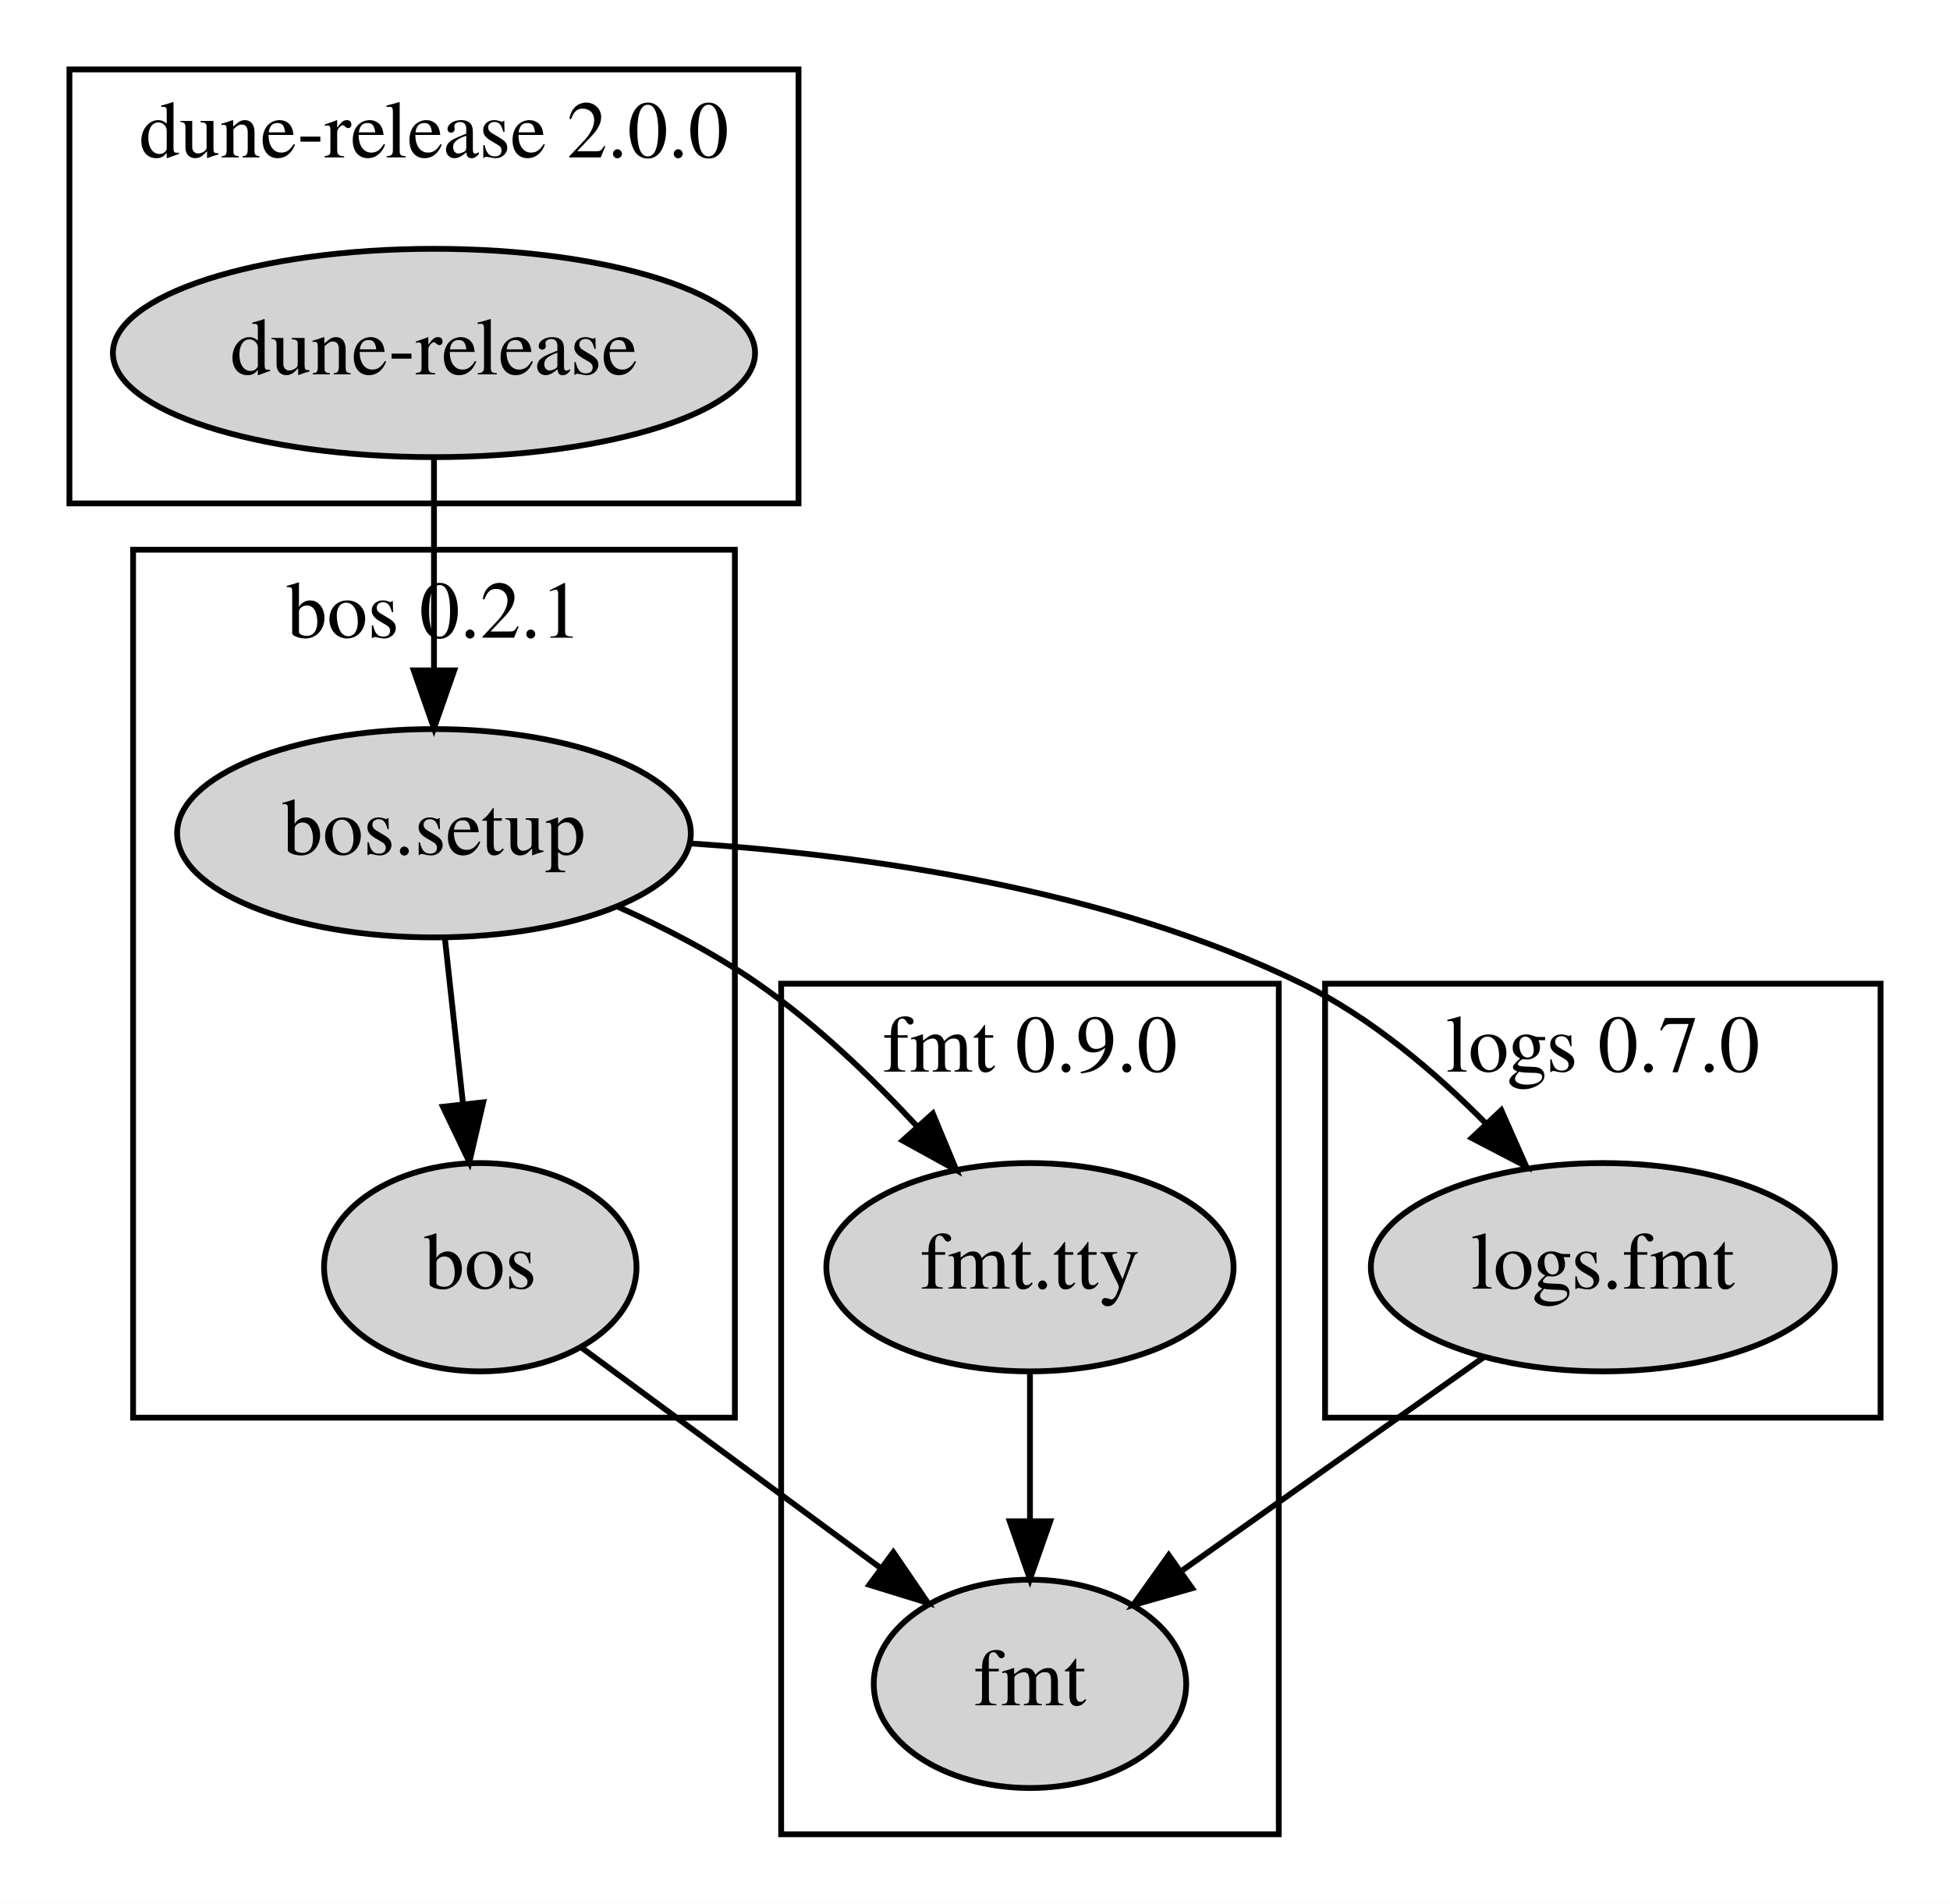
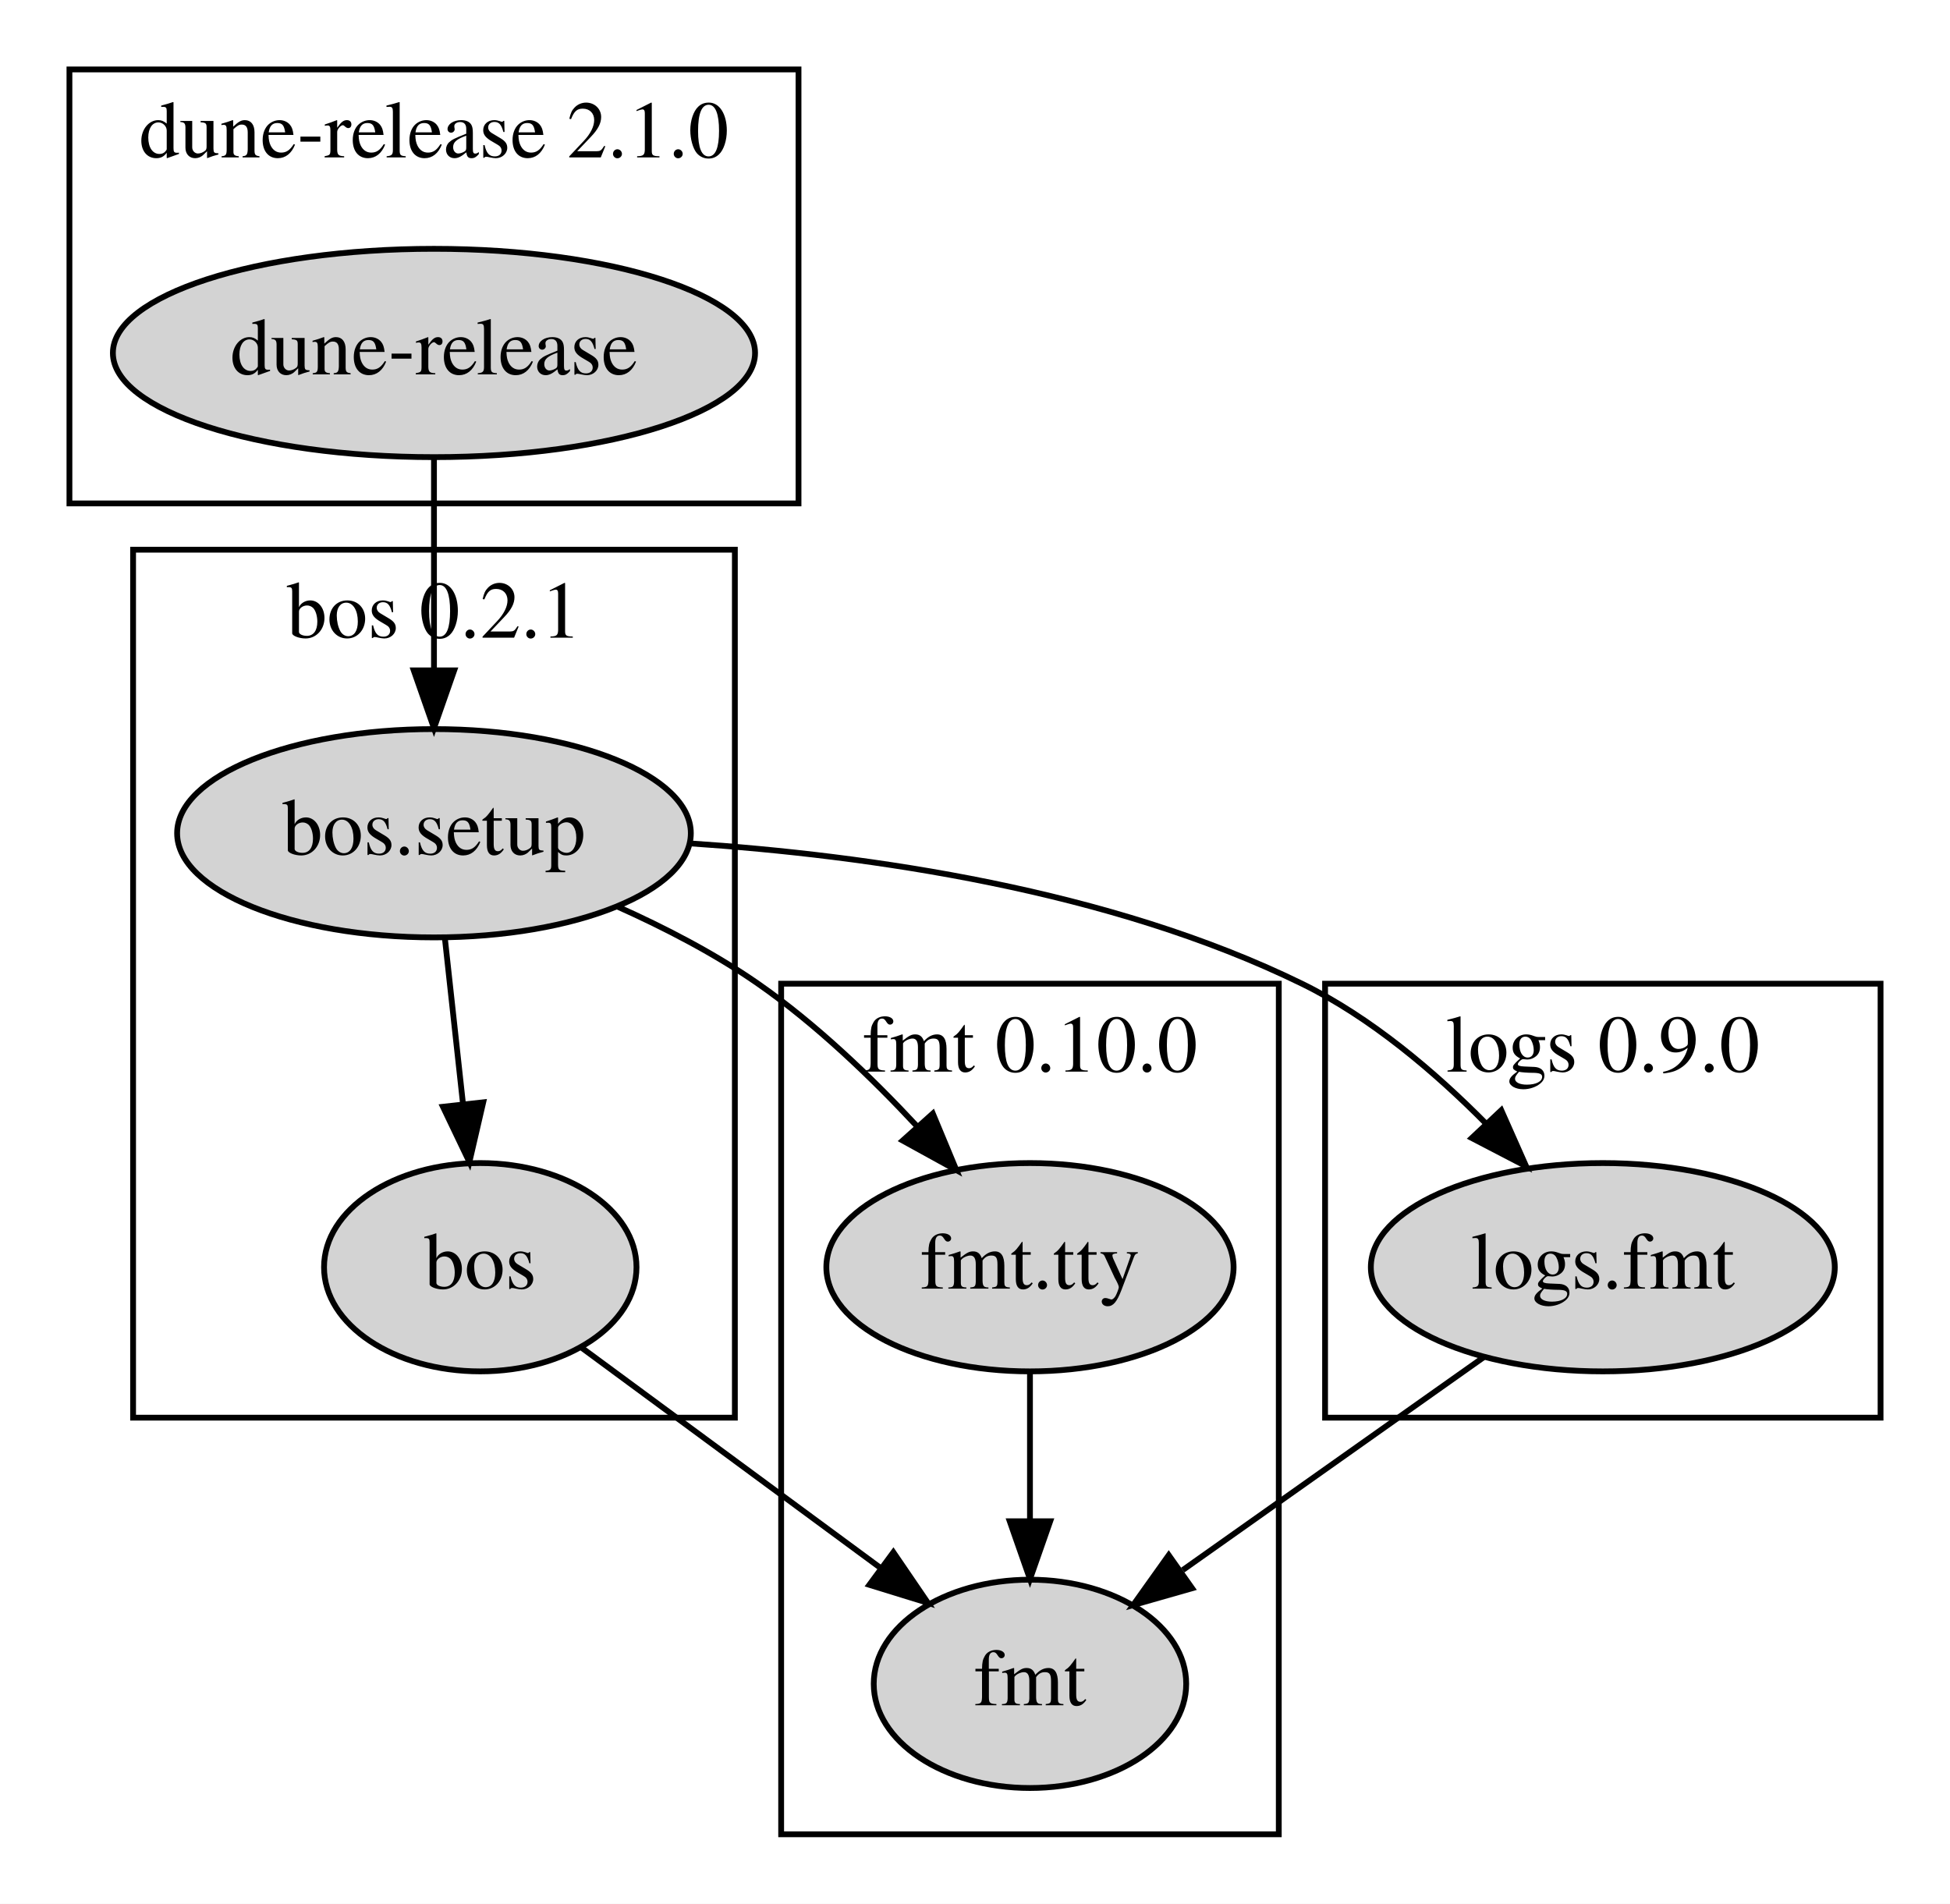
<svg xmlns="http://www.w3.org/2000/svg" width="337pt" height="329pt" viewBox="0.00 0.00 337.00 329.00">
  <g id="graph0" class="graph" transform="scale(1 1) rotate(0) translate(4 325)">
    <polygon fill="white" stroke="transparent" points="-4,4 -4,-325 333,-325 333,4 -4,4" />
    <g id="clust1" class="cluster">
-       <polygon fill="none" stroke="black" points="131,-8 131,-155 217,-155 217,-8 131,-8" />
-       <text text-anchor="middle" x="174" y="-139.8" font-family="Times,serif" font-size="14.00">fmt 0.9.0</text>
+       <polygon fill="none" stroke="black" points="8,-238 8,-313 134,-313 134,-238 8,-238" />
+       <text text-anchor="middle" x="71" y="-297.8" font-family="Times,serif" font-size="14.00">dune-release 2.1.0</text>
    </g>
    <g id="clust2" class="cluster">
-       <polygon fill="none" stroke="black" points="8,-238 8,-313 134,-313 134,-238 8,-238" />
-       <text text-anchor="middle" x="71" y="-297.8" font-family="Times,serif" font-size="14.00">dune-release 2.0.0</text>
+       <polygon fill="none" stroke="black" points="131,-8 131,-155 217,-155 217,-8 131,-8" />
+       <text text-anchor="middle" x="174" y="-139.8" font-family="Times,serif" font-size="14.00">fmt 0.10.0</text>
    </g>
    <g id="clust3" class="cluster">
+       <polygon fill="none" stroke="black" points="225,-80 225,-155 321,-155 321,-80 225,-80" />
+       <text text-anchor="middle" x="273" y="-139.8" font-family="Times,serif" font-size="14.00">logs 0.9.0</text>
+     </g>
+     <g id="clust4" class="cluster">
      <polygon fill="none" stroke="black" points="19,-80 19,-230 123,-230 123,-80 19,-80" />
      <text text-anchor="middle" x="71" y="-214.8" font-family="Times,serif" font-size="14.00">bos 0.2.1</text>
-     </g>
-     <g id="clust4" class="cluster">
-       <polygon fill="none" stroke="black" points="225,-80 225,-155 321,-155 321,-80 225,-80" />
-       <text text-anchor="middle" x="273" y="-139.8" font-family="Times,serif" font-size="14.00">logs 0.7.0</text>
    </g>
    <g id="node1" class="node">
      <ellipse fill="lightgrey" stroke="black" cx="79" cy="-106" rx="27" ry="18" />
      <text text-anchor="middle" x="79" y="-102.3" font-family="Times,serif" font-size="14.00">bos</text>
    </g>
    <g id="node4" class="node">
      <ellipse fill="lightgrey" stroke="black" cx="174" cy="-34" rx="27" ry="18" />
      <text text-anchor="middle" x="174" y="-30.3" font-family="Times,serif" font-size="14.00">fmt</text>
    </g>
    <g id="edge1" class="edge">
      <path fill="none" stroke="black" d="M96.42,-92.16C110.93,-81.47 131.79,-66.1 148.23,-53.99" />
      <polygon fill="black" stroke="black" points="150.39,-56.74 156.36,-47.99 146.24,-51.11 150.39,-56.74" />
    </g>
    <g id="node2" class="node">
      <ellipse fill="lightgrey" stroke="black" cx="71" cy="-181" rx="44.39" ry="18" />
      <text text-anchor="middle" x="71" y="-177.3" font-family="Times,serif" font-size="14.00">bos.setup</text>
    </g>
    <g id="edge2" class="edge">
      <path fill="none" stroke="black" d="M72.9,-162.7C73.82,-154.25 74.96,-143.87 76,-134.37" />
      <polygon fill="black" stroke="black" points="79.51,-134.5 77.12,-124.18 72.55,-133.73 79.51,-134.5" />
    </g>
    <g id="node5" class="node">
      <ellipse fill="lightgrey" stroke="black" cx="174" cy="-106" rx="35.19" ry="18" />
      <text text-anchor="middle" x="174" y="-102.3" font-family="Times,serif" font-size="14.00">fmt.tty</text>
    </g>
    <g id="edge3" class="edge">
      <path fill="none" stroke="black" d="M102.63,-168.36C110.9,-164.66 119.57,-160.17 127,-155 136.97,-148.06 146.6,-138.83 154.53,-130.31" />
      <polygon fill="black" stroke="black" points="157.21,-132.56 161.28,-122.78 152,-127.89 157.21,-132.56" />
    </g>
    <g id="node6" class="node">
      <ellipse fill="lightgrey" stroke="black" cx="273" cy="-106" rx="40.09" ry="18" />
      <text text-anchor="middle" x="273" y="-102.3" font-family="Times,serif" font-size="14.00">logs.fmt</text>
    </g>
    <g id="edge4" class="edge">
      <path fill="none" stroke="black" d="M115.04,-179.26C146.06,-177.21 187.8,-171.25 221,-155 232.9,-149.18 244,-139.74 252.86,-130.78" />
      <polygon fill="black" stroke="black" points="255.45,-133.13 259.75,-123.44 250.35,-128.33 255.45,-133.13" />
    </g>
    <g id="node3" class="node">
      <ellipse fill="lightgrey" stroke="black" cx="71" cy="-264" rx="55.49" ry="18" />
      <text text-anchor="middle" x="71" y="-260.3" font-family="Times,serif" font-size="14.00">dune-release</text>
    </g>
    <g id="edge5" class="edge">
      <path fill="none" stroke="black" d="M71,-245.82C71,-235.19 71,-221.31 71,-209.2" />
      <polygon fill="black" stroke="black" points="74.5,-209.15 71,-199.15 67.5,-209.15 74.5,-209.15" />
    </g>
    <g id="edge6" class="edge">
      <path fill="none" stroke="black" d="M174,-87.7C174,-79.98 174,-70.71 174,-62.11" />
      <polygon fill="black" stroke="black" points="177.5,-62.1 174,-52.1 170.5,-62.1 177.5,-62.1" />
    </g>
    <g id="edge7" class="edge">
      <path fill="none" stroke="black" d="M252.49,-90.5C237.39,-79.82 216.73,-65.21 200.4,-53.66" />
      <polygon fill="black" stroke="black" points="202.02,-50.52 191.83,-47.61 197.98,-56.24 202.02,-50.52" />
    </g>
  </g>
</svg>
